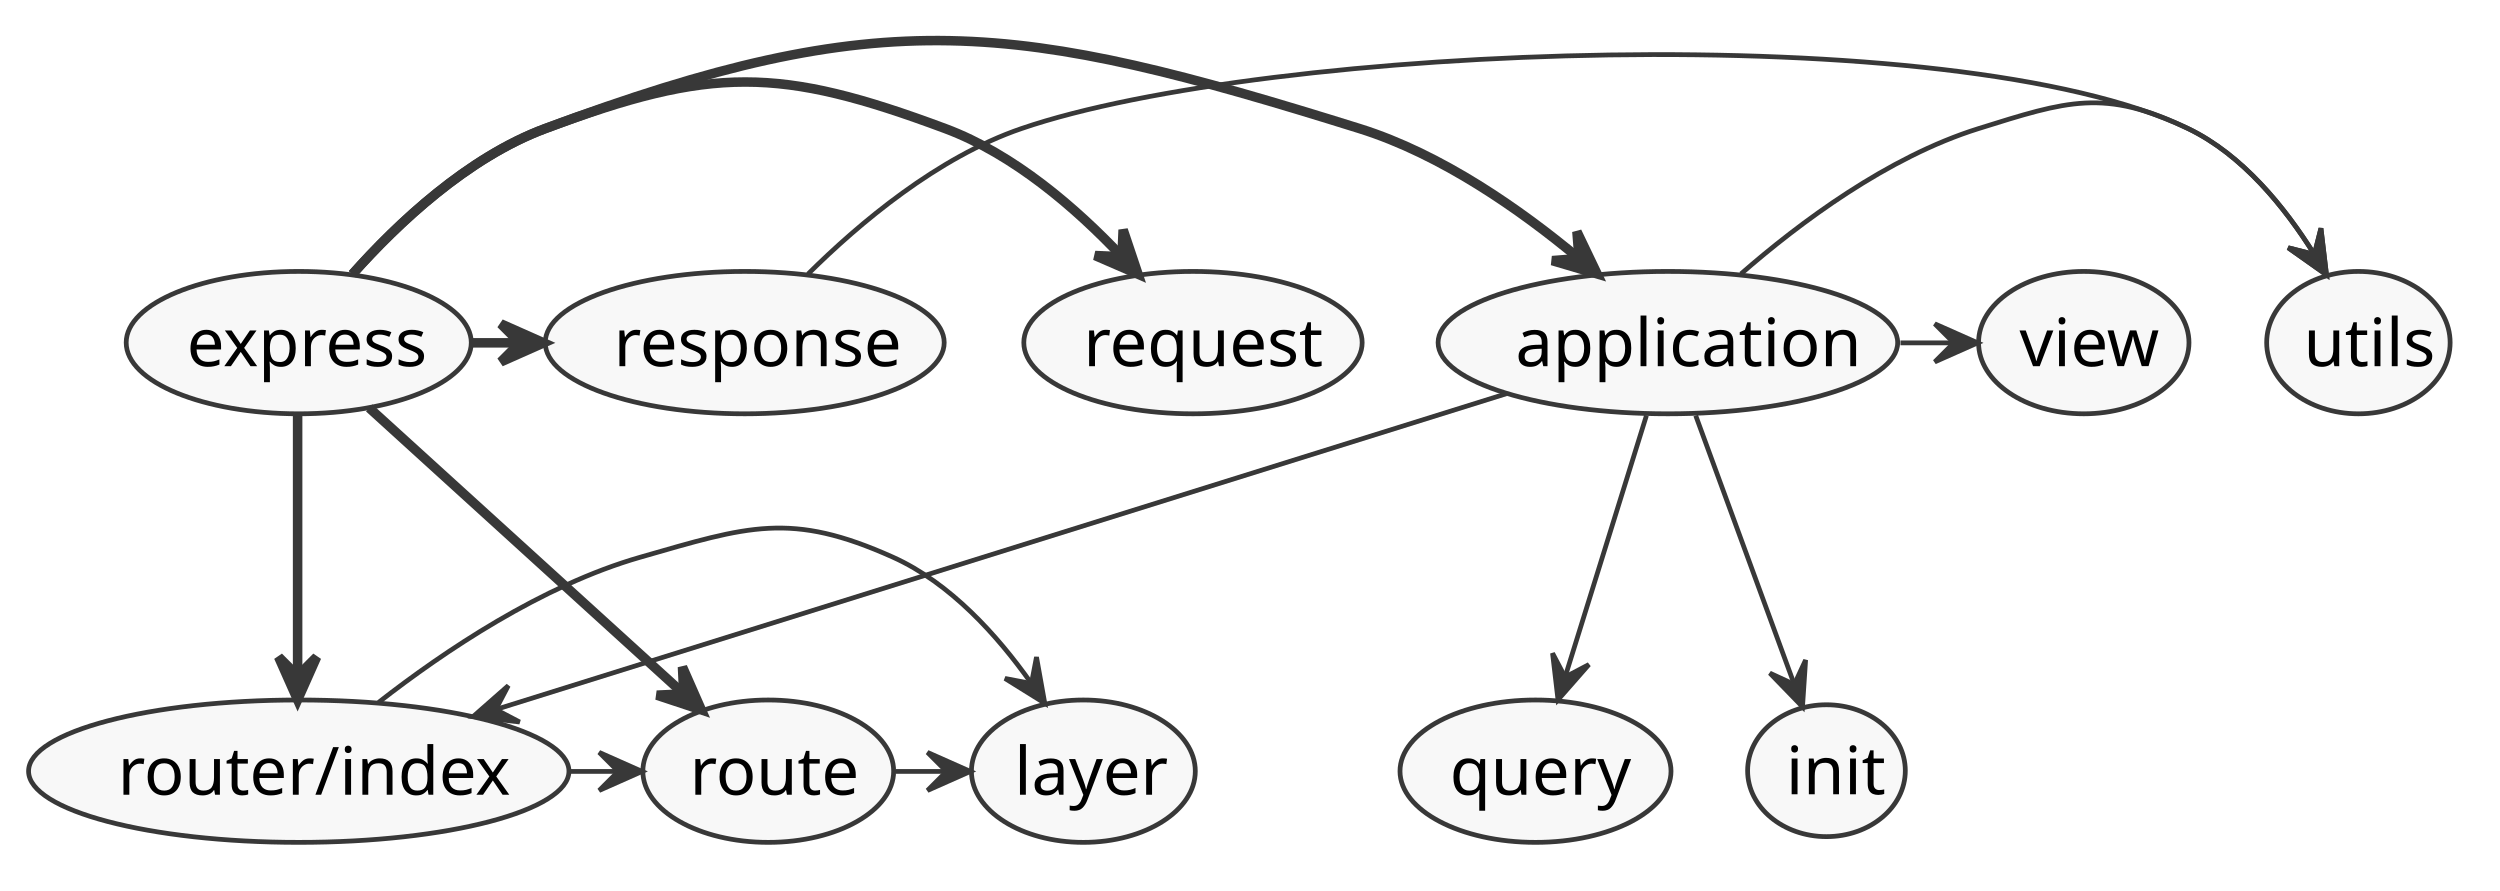
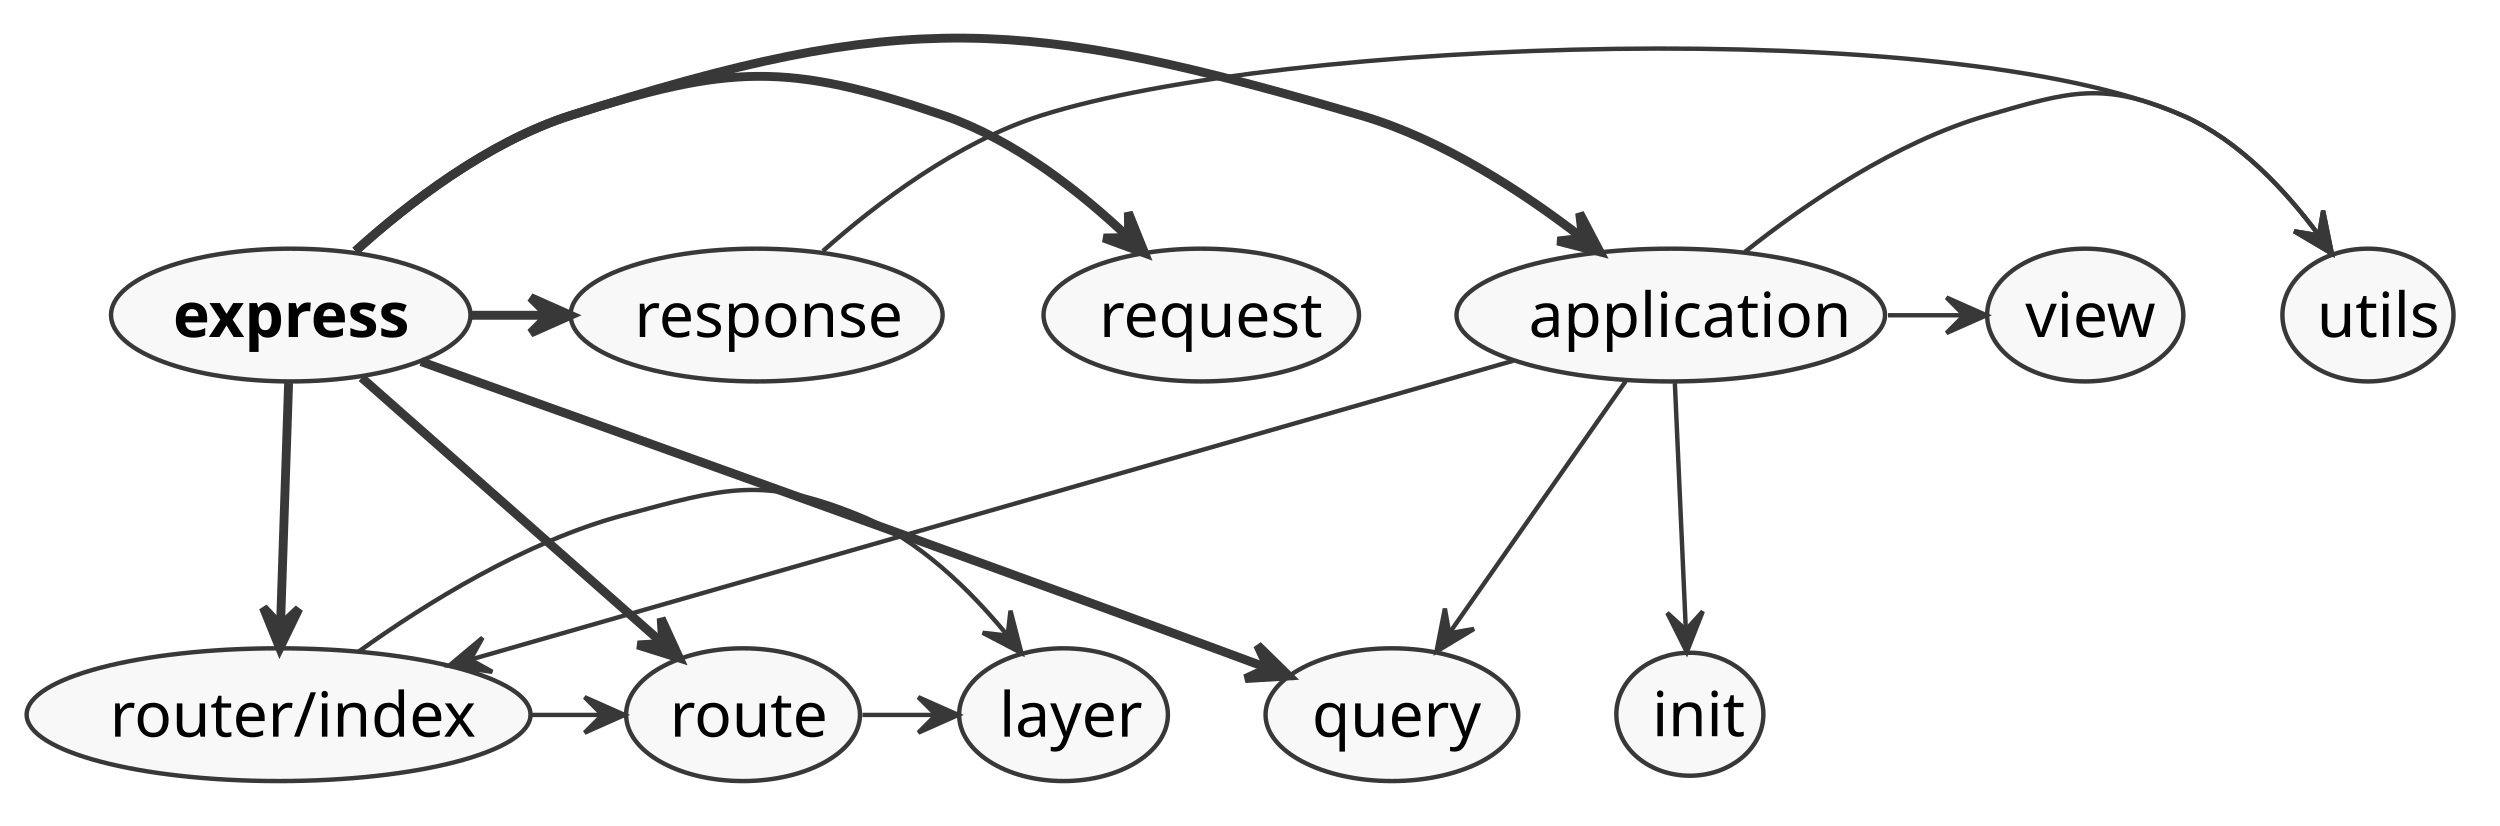
- <svg xmlns="http://www.w3.org/2000/svg" contentScriptType="application/ecmascript" contentStyleType="text/css" height="187px" preserveAspectRatio="none" style="width:525px;height:187px;" version="1.1" viewBox="0 0 525 187" width="525px" zoomAndPan="magnify">
+ <svg xmlns="http://www.w3.org/2000/svg" contentScriptType="application/ecmascript" contentStyleType="text/css" height="186px" preserveAspectRatio="none" style="width:563px;height:186px;" version="1.1" viewBox="0 0 563 186" width="563px" zoomAndPan="magnify">
  <defs />
  <g>
-     <ellipse cx="350.255" cy="71.949" fill="#F8F8F8" rx="48.255" ry="14.949" style="stroke: #383838; stroke-width: 1.0;" />
-     <text fill="#000000" font-family="Tahoma" font-size="14" lengthAdjust="spacingAndGlyphs" textLength="64" x="318.255" y="76.898">application</text>
-     <ellipse cx="62.734" cy="71.949" fill="#F8F8F8" rx="36.234" ry="14.949" style="stroke: #383838; stroke-width: 1.0;" />
-     <text fill="#000000" font-family="Tahoma" font-size="14" lengthAdjust="spacingAndGlyphs" textLength="47" x="39.234" y="76.898">express</text>
-     <ellipse cx="383.557" cy="161.846" fill="#F8F8F8" rx="16.557" ry="13.846" style="stroke: #383838; stroke-width: 1.0;" />
-     <text fill="#000000" font-family="Tahoma" font-size="14" lengthAdjust="spacingAndGlyphs" textLength="17" x="375.057" y="166.795">init</text>
-     <ellipse cx="227.506" cy="161.949" fill="#F8F8F8" rx="23.506" ry="14.949" style="stroke: #383838; stroke-width: 1.0;" />
-     <text fill="#000000" font-family="Tahoma" font-size="14" lengthAdjust="spacingAndGlyphs" textLength="29" x="213.006" y="166.898">layer</text>
-     <ellipse cx="322.456" cy="161.949" fill="#F8F8F8" rx="28.456" ry="14.949" style="stroke: #383838; stroke-width: 1.0;" />
-     <text fill="#000000" font-family="Tahoma" font-size="14" lengthAdjust="spacingAndGlyphs" textLength="36" x="304.456" y="166.898">query</text>
-     <ellipse cx="250.527" cy="71.949" fill="#F8F8F8" rx="35.527" ry="14.949" style="stroke: #383838; stroke-width: 1.0;" />
-     <text fill="#000000" font-family="Tahoma" font-size="14" lengthAdjust="spacingAndGlyphs" textLength="46" x="227.527" y="76.898">request</text>
-     <ellipse cx="156.391" cy="71.949" fill="#F8F8F8" rx="41.891" ry="14.949" style="stroke: #383838; stroke-width: 1.0;" />
-     <text fill="#000000" font-family="Tahoma" font-size="14" lengthAdjust="spacingAndGlyphs" textLength="55" x="128.891" y="76.898">response</text>
-     <ellipse cx="161.334" cy="161.949" fill="#F8F8F8" rx="26.334" ry="14.949" style="stroke: #383838; stroke-width: 1.0;" />
-     <text fill="#000000" font-family="Tahoma" font-size="14" lengthAdjust="spacingAndGlyphs" textLength="33" x="144.834" y="166.898">route</text>
-     <ellipse cx="62.74" cy="161.949" fill="#F8F8F8" rx="56.74" ry="14.949" style="stroke: #383838; stroke-width: 1.0;" />
-     <text fill="#000000" font-family="Tahoma" font-size="14" lengthAdjust="spacingAndGlyphs" textLength="76" x="24.74" y="166.898">router/index</text>
-     <ellipse cx="495.264" cy="71.949" fill="#F8F8F8" rx="19.264" ry="14.949" style="stroke: #383838; stroke-width: 1.0;" />
-     <text fill="#000000" font-family="Tahoma" font-size="14" lengthAdjust="spacingAndGlyphs" textLength="23" x="483.764" y="76.898">utils</text>
-     <ellipse cx="437.592" cy="71.949" fill="#F8F8F8" rx="22.092" ry="14.949" style="stroke: #383838; stroke-width: 1.0;" />
-     <text fill="#000000" font-family="Tahoma" font-size="14" lengthAdjust="spacingAndGlyphs" textLength="27" x="424.092" y="76.898">view</text>
-     <path d="M356.098,87.267 C361.797,102.811 370.638,126.921 376.728,143.531 " fill="none" id="application-init" style="stroke: #383838; stroke-width: 1.0;" />
-     <polygon fill="#383838" points="378.523,148.427,379.18,138.6,376.802,143.733,371.67,141.354,378.523,148.427" style="stroke: #383838; stroke-width: 1.0;" />
-     <path d="M345.75,87.267 C341.056,102.356 333.85,125.519 328.705,142.055 " fill="none" id="application-query" style="stroke: #383838; stroke-width: 1.0;" />
-     <polygon fill="#383838" points="327.18,146.958,333.673,139.553,328.665,142.184,326.034,137.176,327.18,146.958" style="stroke: #383838; stroke-width: 1.0;" />
-     <path d="M316.332,82.678 C263.395,99.22 161.704,130.999 104.41,148.903 " fill="none" id="application-router/index" style="stroke: #383838; stroke-width: 1.0;" />
-     <polygon fill="#383838" points="99.346,150.486,109.129,151.619,104.118,148.994,106.743,143.983,99.346,150.486" style="stroke: #383838; stroke-width: 1.0;" />
-     <path d="M365.595,57.524 C377.921,46.771 396.373,32.975 415.5,27 C434.166,21.169 441.875,18.529 459.5,27 C470.917,32.487 479.846,43.554 485.956,53.339 " fill="none" id="application-utils" style="stroke: #383838; stroke-width: 1.0;" />
-     <polygon fill="#383838" points="488.564,57.72,487.398,47.94,486.007,53.423,480.524,52.032,488.564,57.72" style="stroke: #383838; stroke-width: 1.0;" />
-     <path d="M399.098,72 C402.81,72 406.523,72 410.236,72 " fill="none" id="application-view" style="stroke: #383838; stroke-width: 1.0;" />
-     <polygon fill="#383838" points="415.299,72,406.299,68,410.299,72,406.299,76,415.299,72" style="stroke: #383838; stroke-width: 1.0;" />
-     <path d="M74.005,57.586 C83.55,46.867 98.166,33.086 114.5,27 C185.717,0.464 212.957,4.339 285.5,27 C302.685,32.368 319.324,44.05 331.465,54.165 " fill="none" id="express-application" style="stroke: #383838; stroke-width: 2.0;" />
-     <polygon fill="#383838" points="335.405,57.524,331.152,48.641,331.6,54.28,325.961,54.728,335.405,57.524" style="stroke: #383838; stroke-width: 2.0;" />
-     <path d="M74.005,57.586 C83.55,46.867 98.166,33.086 114.5,27 C149.484,13.964 163.516,13.964 198.5,27 C212.919,32.373 226.001,43.743 235.436,53.709 " fill="none" id="express-request" style="stroke: #383838; stroke-width: 2.0;" />
-     <polygon fill="#383838" points="238.995,57.586,235.856,48.251,235.614,53.903,229.962,53.661,238.995,57.586" style="stroke: #383838; stroke-width: 2.0;" />
-     <path d="M98.852,72 C102.201,72 105.551,72 108.901,72 " fill="none" id="express-response" style="stroke: #383838; stroke-width: 2.0;" />
-     <polygon fill="#383838" points="114.164,72,105.164,68,109.164,72,105.164,76,114.164,72" style="stroke: #383838; stroke-width: 2.0;" />
-     <path d="M77.536,85.669 C95.137,101.67 124.279,128.163 143.184,145.349 " fill="none" id="express-route" style="stroke: #383838; stroke-width: 2.0;" />
-     <polygon fill="#383838" points="147.288,149.08,143.319,140.066,143.588,145.716,137.938,145.985,147.288,149.08" style="stroke: #383838; stroke-width: 2.0;" />
-     <path d="M62.5,87.267 C62.5,102.226 62.5,125.12 62.5,141.626 " fill="none" id="express-router/index" style="stroke: #383838; stroke-width: 2.0;" />
-     <polygon fill="#383838" points="62.5,146.958,66.5,137.958,62.5,141.958,58.5,137.958,62.5,146.958" style="stroke: #383838; stroke-width: 2.0;" />
-     <path d="M169.673,57.554 C180.507,46.817 196.896,33.028 214.5,27 C266.008,9.362 410.429,3.415 459.5,27 C470.917,32.487 479.846,43.554 485.956,53.339 " fill="none" id="response-utils" style="stroke: #383838; stroke-width: 1.0;" />
-     <polygon fill="#383838" points="488.564,57.72,487.398,47.94,486.007,53.423,480.524,52.032,488.564,57.72" style="stroke: #383838; stroke-width: 1.0;" />
-     <path d="M188.055,162 C191.493,162 194.931,162 198.369,162 " fill="none" id="route-layer" style="stroke: #383838; stroke-width: 1.0;" />
-     <polygon fill="#383838" points="203.771,162,194.771,158,198.771,162,194.771,166,203.771,162" style="stroke: #383838; stroke-width: 1.0;" />
-     <path d="M79.498,147.501 C93.303,136.735 113.813,122.933 134.5,117 C157.143,110.506 166.012,107.35 187.5,117 C199.573,122.421 209.488,133.487 216.427,143.288 " fill="none" id="router/index-layer" style="stroke: #383838; stroke-width: 1.0;" />
-     <polygon fill="#383838" points="219.402,147.678,217.663,137.984,216.596,143.539,211.041,142.473,219.402,147.678" style="stroke: #383838; stroke-width: 1.0;" />
-     <path d="M119.348,162 C122.733,162 126.119,162 129.505,162 " fill="none" id="router/index-route" style="stroke: #383838; stroke-width: 1.0;" />
-     <polygon fill="#383838" points="134.826,162,125.826,158,129.826,162,125.826,166,134.826,162" style="stroke: #383838; stroke-width: 1.0;" />
+     <ellipse cx="376.255" cy="70.949" fill="#F8F8F8" rx="48.255" ry="14.949" style="stroke: #383838; stroke-width: 1.0;" />
+     <text fill="#000000" font-family="Tahoma, sans-serif" font-size="14" lengthAdjust="spacingAndGlyphs" textLength="64" x="344.255" y="75.898">application</text>
+     <ellipse cx="65.477" cy="70.949" fill="#F8F8F8" rx="40.477" ry="14.949" style="stroke: #383838; stroke-width: 1.0;" />
+     <text fill="#000000" font-family="Tahoma, sans-serif" font-size="14" font-weight="bold" lengthAdjust="spacingAndGlyphs" textLength="53" x="38.977" y="75.898">express</text>
+     <ellipse cx="380.557" cy="160.846" fill="#F8F8F8" rx="16.557" ry="13.846" style="stroke: #383838; stroke-width: 1.0;" />
+     <text fill="#000000" font-family="Tahoma, sans-serif" font-size="14" lengthAdjust="spacingAndGlyphs" textLength="17" x="372.057" y="165.795">init</text>
+     <ellipse cx="239.506" cy="160.949" fill="#F8F8F8" rx="23.506" ry="14.949" style="stroke: #383838; stroke-width: 1.0;" />
+     <text fill="#000000" font-family="Tahoma, sans-serif" font-size="14" lengthAdjust="spacingAndGlyphs" textLength="29" x="225.006" y="165.898">layer</text>
+     <ellipse cx="313.456" cy="160.949" fill="#F8F8F8" rx="28.456" ry="14.949" style="stroke: #383838; stroke-width: 1.0;" />
+     <text fill="#000000" font-family="Tahoma, sans-serif" font-size="14" lengthAdjust="spacingAndGlyphs" textLength="36" x="295.456" y="165.898">query</text>
+     <ellipse cx="270.527" cy="70.949" fill="#F8F8F8" rx="35.527" ry="14.949" style="stroke: #383838; stroke-width: 1.0;" />
+     <text fill="#000000" font-family="Tahoma, sans-serif" font-size="14" lengthAdjust="spacingAndGlyphs" textLength="46" x="247.527" y="75.898">request</text>
+     <ellipse cx="170.391" cy="70.949" fill="#F8F8F8" rx="41.891" ry="14.949" style="stroke: #383838; stroke-width: 1.0;" />
+     <text fill="#000000" font-family="Tahoma, sans-serif" font-size="14" lengthAdjust="spacingAndGlyphs" textLength="55" x="142.891" y="75.898">response</text>
+     <ellipse cx="167.334" cy="160.949" fill="#F8F8F8" rx="26.334" ry="14.949" style="stroke: #383838; stroke-width: 1.0;" />
+     <text fill="#000000" font-family="Tahoma, sans-serif" font-size="14" lengthAdjust="spacingAndGlyphs" textLength="33" x="150.834" y="165.898">route</text>
+     <ellipse cx="62.74" cy="160.949" fill="#F8F8F8" rx="56.74" ry="14.949" style="stroke: #383838; stroke-width: 1.0;" />
+     <text fill="#000000" font-family="Tahoma, sans-serif" font-size="14" lengthAdjust="spacingAndGlyphs" textLength="76" x="24.74" y="165.898">router/index</text>
+     <ellipse cx="533.264" cy="70.949" fill="#F8F8F8" rx="19.264" ry="14.949" style="stroke: #383838; stroke-width: 1.0;" />
+     <text fill="#000000" font-family="Tahoma, sans-serif" font-size="14" lengthAdjust="spacingAndGlyphs" textLength="23" x="521.764" y="75.898">utils</text>
+     <ellipse cx="469.592" cy="70.949" fill="#F8F8F8" rx="22.092" ry="14.949" style="stroke: #383838; stroke-width: 1.0;" />
+     <text fill="#000000" font-family="Tahoma, sans-serif" font-size="14" lengthAdjust="spacingAndGlyphs" textLength="27" x="456.092" y="75.898">view</text>
+     <path d="M377.178,86.267 C377.855,101.497 378.898,124.95 379.634,141.515 " fill="none" id="application-init" style="stroke: #383838; stroke-width: 1.0;" />
+     <polygon fill="#383838" points="379.871,146.846,383.467,137.677,379.649,141.851,375.475,138.033,379.871,146.846" style="stroke: #383838; stroke-width: 1.0;" />
+     <path d="M366.097,85.862 C355.299,101.287 338.381,125.456 326.661,142.199 " fill="none" id="application-query" style="stroke: #383838; stroke-width: 1.0;" />
+     <polygon fill="#383838" points="323.502,146.711,331.94,141.632,326.37,142.615,325.387,137.044,323.502,146.711" style="stroke: #383838; stroke-width: 1.0;" />
+     <path d="M340.786,81.237 C282.938,97.817 168.922,130.497 106.278,148.452 " fill="none" id="application-router/index" style="stroke: #383838; stroke-width: 1.0;" />
+     <polygon fill="#383838" points="101.119,149.931,110.873,151.296,105.926,148.553,108.669,143.606,101.119,149.931" style="stroke: #383838; stroke-width: 1.0;" />
+     <path d="M392.949,56.725 C406.545,45.929 426.897,31.979 447.5,26 C466.281,20.55 473.565,18.206 491.5,26 C504.192,31.516 514.791,42.966 522.167,52.936 " fill="none" id="application-utils" style="stroke: #383838; stroke-width: 1.0;" />
+     <polygon fill="#383838" points="525.127,57.096,523.168,47.444,522.228,53.022,516.65,52.082,525.127,57.096" style="stroke: #383838; stroke-width: 1.0;" />
+     <path d="M425.18,71 C430.835,71 436.491,71 442.146,71 " fill="none" id="application-view" style="stroke: #383838; stroke-width: 1.0;" />
+     <polygon fill="#383838" points="447.34,71,438.34,67,442.34,71,438.34,75,447.34,71" style="stroke: #383838; stroke-width: 1.0;" />
+     <path d="M80.048,56.532 C91.949,45.783 109.812,31.989 128.5,26 C203.837,1.857 230.595,3.707 306.5,26 C324.966,31.424 343.17,43.389 356.383,53.618 " fill="none" id="&lt;b&gt;express&lt;/b&gt;-application" style="stroke: #383838; stroke-width: 2.0;" />
+     <polygon fill="#383838" points="360.318,56.728,355.737,48.009,356.395,53.628,350.777,54.286,360.318,56.728" style="stroke: #383838; stroke-width: 2.0;" />
+     <path d="M94.822,81.441 C135.133,95.824 209.911,122.614 273.5,146 C277.402,147.435 281.514,148.961 285.556,150.469 " fill="none" id="&lt;b&gt;express&lt;/b&gt;-query" style="stroke: #383838; stroke-width: 2.0;" />
+     <polygon fill="#383838" points="290.252,152.225,283.223,145.327,285.569,150.474,280.421,152.82,290.252,152.225" style="stroke: #383838; stroke-width: 2.0;" />
+     <path d="M80.048,56.532 C91.949,45.783 109.812,31.989 128.5,26 C164.052,14.607 177.18,13.905 212.5,26 C228.393,31.442 243.296,43.211 254.016,53.347 " fill="none" id="&lt;b&gt;express&lt;/b&gt;-request" style="stroke: #383838; stroke-width: 2.0;" />
+     <polygon fill="#383838" points="257.77,56.993,254.1,47.853,254.183,53.51,248.527,53.592,257.77,56.993" style="stroke: #383838; stroke-width: 2.0;" />
+     <path d="M106.106,71 C111.819,71 117.532,71 123.246,71 " fill="none" id="&lt;b&gt;express&lt;/b&gt;-response" style="stroke: #383838; stroke-width: 2.0;" />
+     <polygon fill="#383838" points="128.493,71,119.493,67,123.493,71,119.493,75,128.493,71" style="stroke: #383838; stroke-width: 2.0;" />
+     <path d="M81.438,85.062 C99.669,101.149 129.488,127.46 148.802,144.502 " fill="none" id="&lt;b&gt;express&lt;/b&gt;-route" style="stroke: #383838; stroke-width: 2.0;" />
+     <polygon fill="#383838" points="152.994,148.201,148.892,139.247,149.245,144.893,143.599,145.246,152.994,148.201" style="stroke: #383838; stroke-width: 2.0;" />
+     <path d="M64.991,86.267 C64.493,101.226 63.729,124.12 63.179,140.626 " fill="none" id="&lt;b&gt;express&lt;/b&gt;-router/index" style="stroke: #383838; stroke-width: 2.0;" />
+     <polygon fill="#383838" points="63.001,145.958,67.299,137.097,63.168,140.961,59.304,136.83,63.001,145.958" style="stroke: #383838; stroke-width: 2.0;" />
+     <path d="M185.322,56.528 C197.435,45.777 215.593,31.982 234.5,26 C288.951,8.773 439.121,3.239 491.5,26 C504.192,31.516 514.791,42.966 522.167,52.936 " fill="none" id="response-utils" style="stroke: #383838; stroke-width: 1.0;" />
+     <polygon fill="#383838" points="525.127,57.096,523.168,47.444,522.228,53.022,516.65,52.082,525.127,57.096" style="stroke: #383838; stroke-width: 1.0;" />
+     <path d="M194.219,161 C199.726,161 205.233,161 210.74,161 " fill="none" id="route-layer" style="stroke: #383838; stroke-width: 1.0;" />
+     <polygon fill="#383838" points="215.798,161,206.798,157,210.798,161,206.798,165,215.798,161" style="stroke: #383838; stroke-width: 1.0;" />
+     <path d="M80.807,146.706 C95.877,135.9 118.301,121.945 140.5,116 C163.254,109.907 171.688,107.105 193.5,116 C206.897,121.463 218.511,132.914 226.718,142.897 " fill="none" id="router/index-layer" style="stroke: #383838; stroke-width: 1.0;" />
+     <polygon fill="#383838" points="230.022,147.064,227.564,137.527,226.915,143.146,221.296,142.497,230.022,147.064" style="stroke: #383838; stroke-width: 1.0;" />
+     <path d="M119.102,161 C124.602,161 130.102,161 135.603,161 " fill="none" id="router/index-route" style="stroke: #383838; stroke-width: 1.0;" />
+     <polygon fill="#383838" points="140.654,161,131.654,157,135.654,161,131.654,165,140.654,161" style="stroke: #383838; stroke-width: 1.0;" />
  </g>
</svg>
